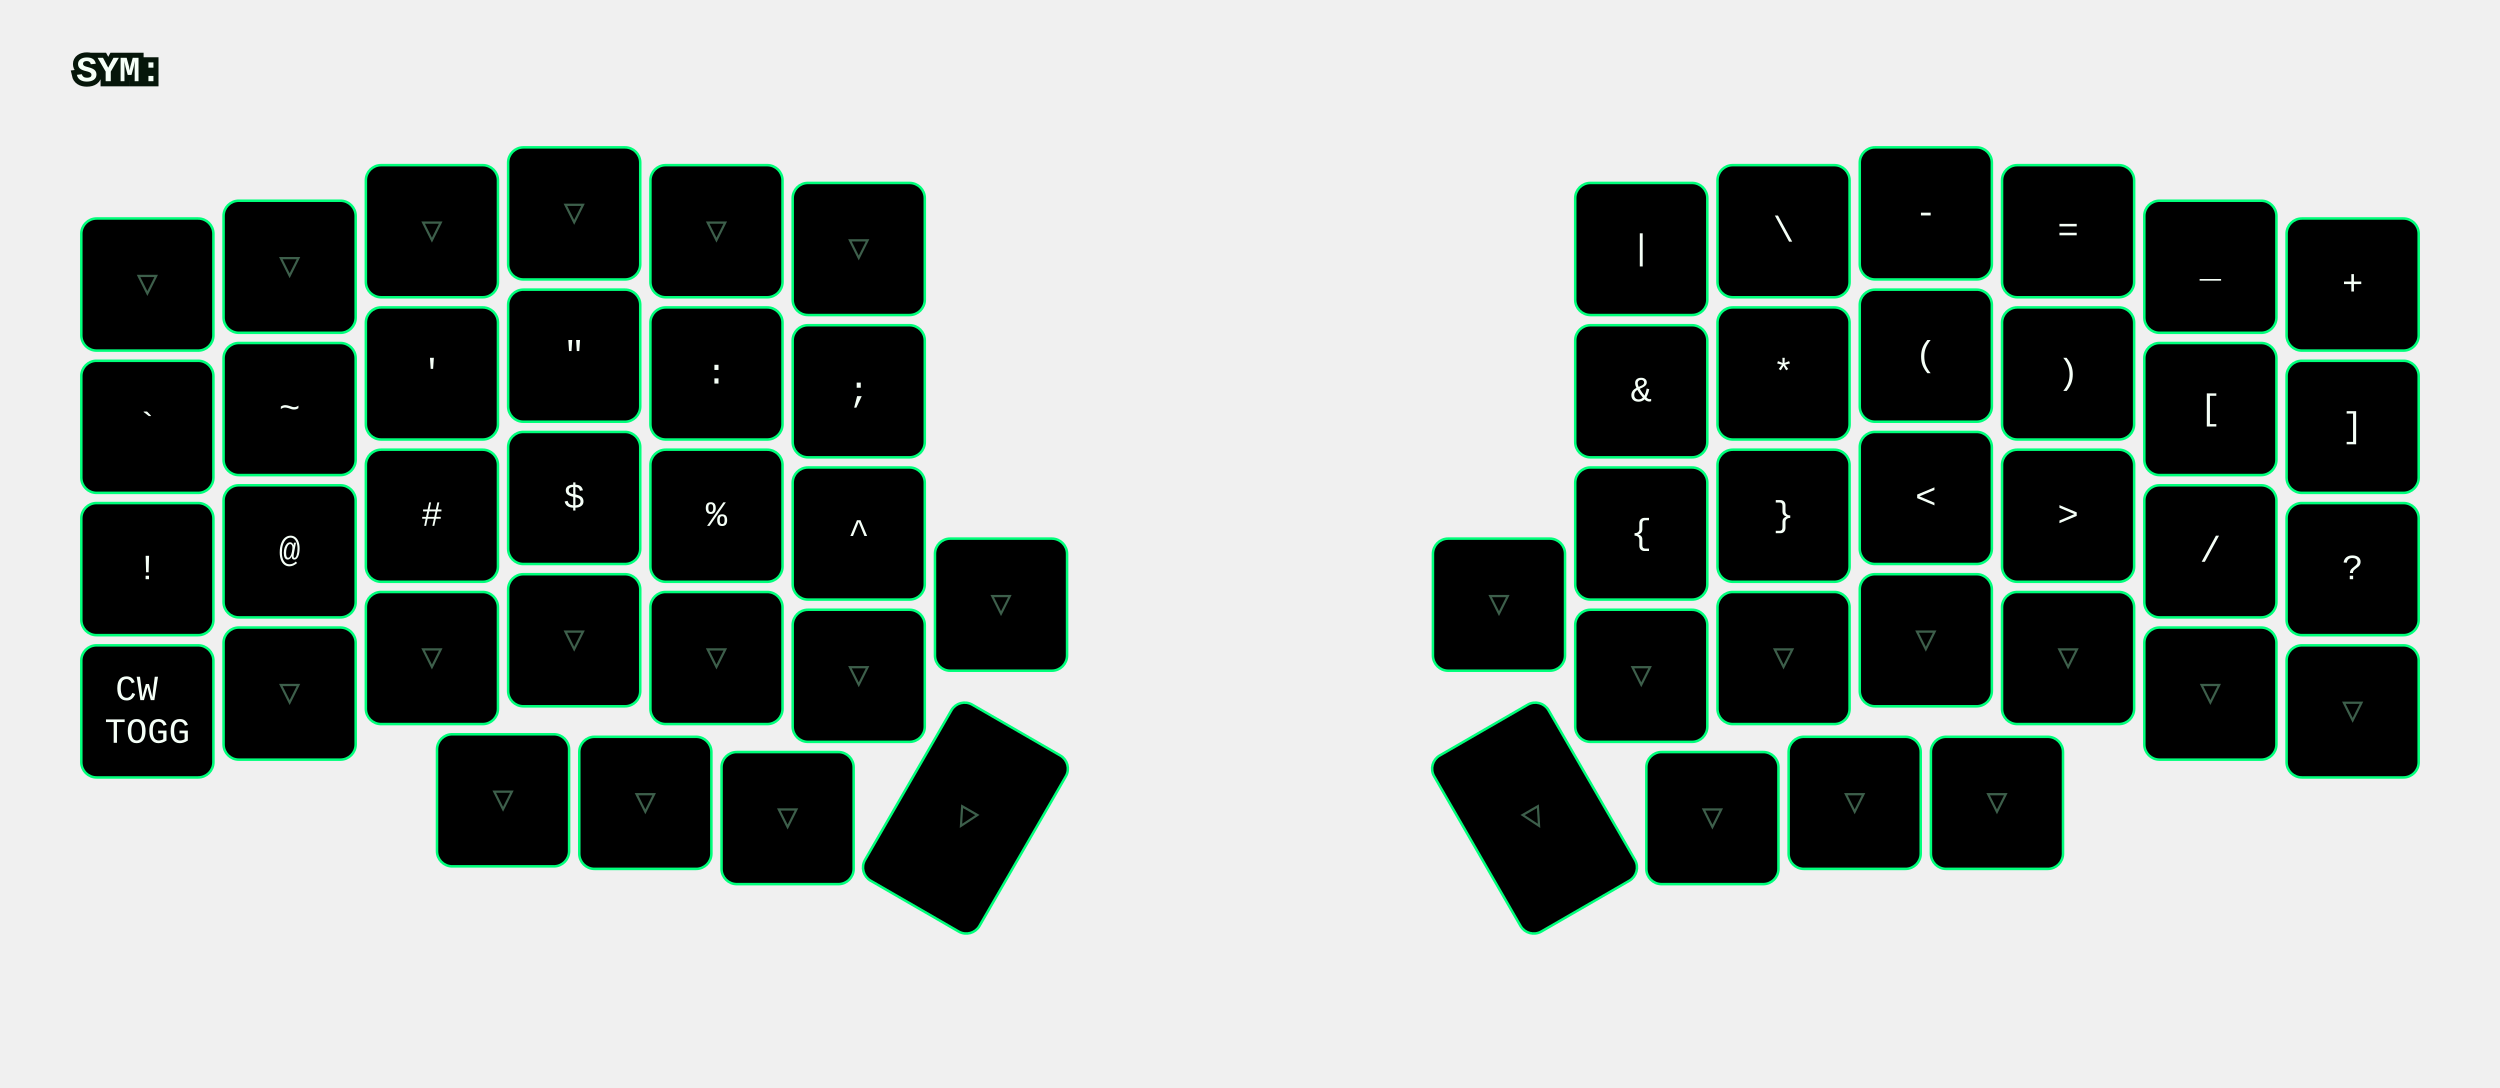
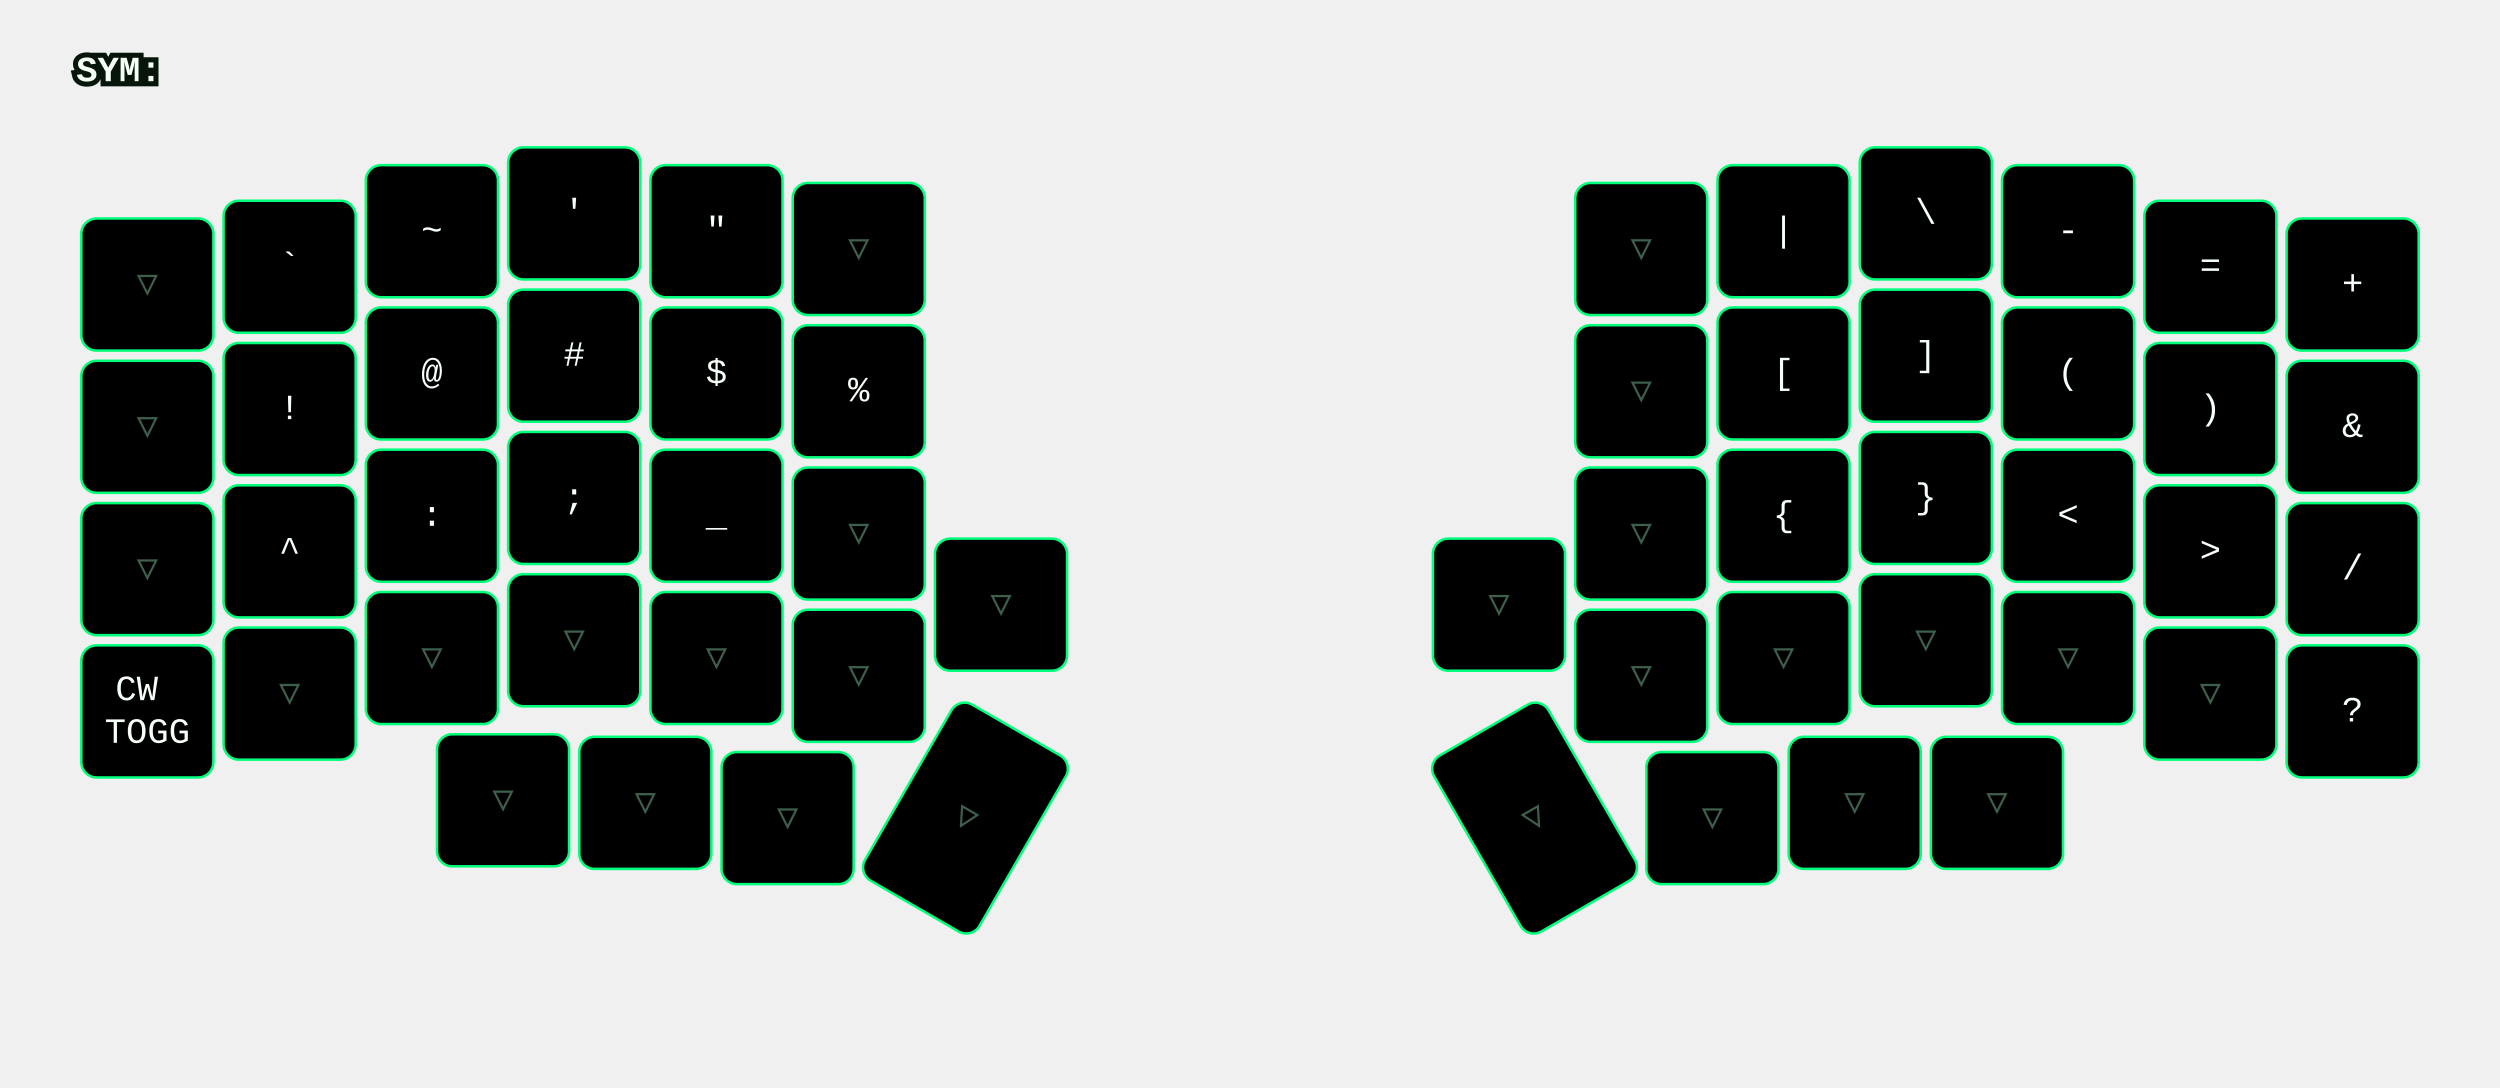
<svg xmlns="http://www.w3.org/2000/svg" width="984" height="428" viewBox="0 0 984 428" class="keymap">
  <style>/* inherit to force styles through use tags */
svg path {
    fill: inherit;
}

/* font and background color specifications */
svg.keymap {
    font-family: SFMono-Regular,Consolas,Liberation Mono,Menlo,monospace;
    font-size: 14px;
    font-kerning: normal;
    text-rendering: optimizeLegibility;
    fill: #24292e;
}

/* default key styling */
rect.key {
    fill: #f6f8fa;
}

rect.key, rect.combo {
    stroke: #c9cccf;
    stroke-width: 1;
}

/* default key side styling, only used is draw_key_sides is set */
rect.side {
    filter: brightness(90%);
}

/* color accent for combo boxes */
rect.combo, rect.combo-separate {
    fill: #cdf;
}

/* color accent for held keys */
rect.held, rect.combo.held {
    fill: #fdd;
}

/* color accent for ghost (optional) keys */
rect.ghost, rect.combo.ghost {
    stroke-dasharray: 4, 4;
    stroke-width: 2;
}

text {
    text-anchor: middle;
    dominant-baseline: middle;
}

/* styling for layer labels */
text.label {
    font-weight: bold;
    text-anchor: start;
    stroke: white;
    stroke-width: 4;
    paint-order: stroke;
}

/* styling for optional footer */
text.footer {
    text-anchor: end;
    dominant-baseline: auto;
    stroke: white;
    stroke-width: 4;
    paint-order: stroke;
}

/* styling for combo tap, and key non-tap label text */
text.combo, text.hold, text.shifted, text.left, text.right {
    font-size: 11px;
}

text.hold {
    text-anchor: middle;
    dominant-baseline: auto;
}

text.shifted {
    text-anchor: middle;
    dominant-baseline: hanging;
}

text.left {
    text-anchor: start;
}

text.right {
    text-anchor: end;
}

text.layer-activator {
    text-decoration: underline;
}

/* styling for hold/shifted label text in combo box */
text.combo.hold, text.combo.shifted, text.combo.left, text.combo.right {
    font-size: 8px;
}

/* lighter symbol for transparent keys */
text.trans {
    fill: #7b7e81;
}

/* styling for combo dendrons */
path.combo {
    stroke-width: 1;
    stroke: gray;
    fill: none;
}

/* Start Tabler Icons Cleanup */
/* cannot use height/width with glyphs */
.icon-tabler &gt; path {
    fill: inherit;
    stroke: inherit;
    stroke-width: 2;
}
/* hide tabler's default box */
.icon-tabler &gt; path[stroke="none"][fill="none"] {
    visibility: hidden;
}
/* End Tabler Icons Cleanup */

svg.keymap { fill: #d1d6db; }
rect.key { fill: #3f4750; }
rect.key, rect.combo { stroke: #60666c; }
rect.combo, rect.combo-separate { fill: #1f3d7a; }
rect.held, rect.combo.held { fill: #854747; }
text.label, text.footer { stroke: black; }
text.trans { fill: #7e8184; }
path.combo { stroke: #7f7f7f; }

svg.keymap {
  background: #06160a;
  fill: #f5fff7;
}
rect.key {
  fill: #000000;
}
rect.key, rect.combo {
  stroke: #00ff7b;
  stroke-width: 1;
}
rect.combo, rect.combo-separate {
  fill: #0d2a18;
}
rect.held, rect.combo.held {
  fill: #133622;
}
text.label, text.footer {
  stroke: #06160a;
}
text.trans {
  fill: #3d5f4b;
}
path.combo {
  stroke: #00ff7b;
}
</style>
  <g transform="translate(30, 0)" class="layer-SYM">
    <text x="0" y="28" class="label" id="SYM">SYM:</text>
    <g transform="translate(0, 56)">
      <g transform="translate(28, 56)" class="key trans keypos-0">
        <rect rx="6" ry="6" x="-26" y="-26" width="52" height="52" class="key trans" />
        <text x="0" y="0" class="key trans tap">▽</text>
      </g>
-       <g transform="translate(84, 49)" class="key trans keypos-1">
-         <rect rx="6" ry="6" x="-26" y="-26" width="52" height="52" class="key trans" />
-         <text x="0" y="0" class="key trans tap">▽</text>
-       </g>
-       <g transform="translate(140, 35)" class="key trans keypos-2">
-         <rect rx="6" ry="6" x="-26" y="-26" width="52" height="52" class="key trans" />
-         <text x="0" y="0" class="key trans tap">▽</text>
-       </g>
-       <g transform="translate(196, 28)" class="key trans keypos-3">
-         <rect rx="6" ry="6" x="-26" y="-26" width="52" height="52" class="key trans" />
-         <text x="0" y="0" class="key trans tap">▽</text>
-       </g>
-       <g transform="translate(252, 35)" class="key trans keypos-4">
-         <rect rx="6" ry="6" x="-26" y="-26" width="52" height="52" class="key trans" />
-         <text x="0" y="0" class="key trans tap">▽</text>
+       <g transform="translate(84, 49)" class="key keypos-1">
+         <rect rx="6" ry="6" x="-26" y="-26" width="52" height="52" class="key" />
+         <text x="0" y="0" class="key tap">`</text>
+       </g>
+       <g transform="translate(140, 35)" class="key keypos-2">
+         <rect rx="6" ry="6" x="-26" y="-26" width="52" height="52" class="key" />
+         <text x="0" y="0" class="key tap">~</text>
+       </g>
+       <g transform="translate(196, 28)" class="key keypos-3">
+         <rect rx="6" ry="6" x="-26" y="-26" width="52" height="52" class="key" />
+         <text x="0" y="0" class="key tap">'</text>
+       </g>
+       <g transform="translate(252, 35)" class="key keypos-4">
+         <rect rx="6" ry="6" x="-26" y="-26" width="52" height="52" class="key" />
+         <text x="0" y="0" class="key tap">"</text>
      </g>
      <g transform="translate(308, 42)" class="key trans keypos-5">
        <rect rx="6" ry="6" x="-26" y="-26" width="52" height="52" class="key trans" />
        <text x="0" y="0" class="key trans tap">▽</text>
      </g>
-       <g transform="translate(616, 42)" class="key keypos-6">
+       <g transform="translate(616, 42)" class="key trans keypos-6">
+         <rect rx="6" ry="6" x="-26" y="-26" width="52" height="52" class="key trans" />
+         <text x="0" y="0" class="key trans tap">▽</text>
+       </g>
+       <g transform="translate(672, 35)" class="key keypos-7">
        <rect rx="6" ry="6" x="-26" y="-26" width="52" height="52" class="key" />
        <text x="0" y="0" class="key tap">|</text>
      </g>
-       <g transform="translate(672, 35)" class="key keypos-7">
+       <g transform="translate(728, 28)" class="key keypos-8">
        <rect rx="6" ry="6" x="-26" y="-26" width="52" height="52" class="key" />
        <text x="0" y="0" class="key tap">\</text>
      </g>
-       <g transform="translate(728, 28)" class="key keypos-8">
+       <g transform="translate(784, 35)" class="key keypos-9">
        <rect rx="6" ry="6" x="-26" y="-26" width="52" height="52" class="key" />
        <text x="0" y="0" class="key tap">-</text>
      </g>
-       <g transform="translate(784, 35)" class="key keypos-9">
+       <g transform="translate(840, 49)" class="key keypos-10">
        <rect rx="6" ry="6" x="-26" y="-26" width="52" height="52" class="key" />
        <text x="0" y="0" class="key tap">=</text>
      </g>
-       <g transform="translate(840, 49)" class="key keypos-10">
+       <g transform="translate(896, 56)" class="key keypos-11">
+         <rect rx="6" ry="6" x="-26" y="-26" width="52" height="52" class="key" />
+         <text x="0" y="0" class="key tap">+</text>
+       </g>
+       <g transform="translate(28, 112)" class="key trans keypos-12">
+         <rect rx="6" ry="6" x="-26" y="-26" width="52" height="52" class="key trans" />
+         <text x="0" y="0" class="key trans tap">▽</text>
+       </g>
+       <g transform="translate(84, 105)" class="key keypos-13">
+         <rect rx="6" ry="6" x="-26" y="-26" width="52" height="52" class="key" />
+         <text x="0" y="0" class="key tap">!</text>
+       </g>
+       <g transform="translate(140, 91)" class="key keypos-14">
+         <rect rx="6" ry="6" x="-26" y="-26" width="52" height="52" class="key" />
+         <text x="0" y="0" class="key tap">@</text>
+       </g>
+       <g transform="translate(196, 84)" class="key keypos-15">
+         <rect rx="6" ry="6" x="-26" y="-26" width="52" height="52" class="key" />
+         <text x="0" y="0" class="key tap">#</text>
+       </g>
+       <g transform="translate(252, 91)" class="key keypos-16">
+         <rect rx="6" ry="6" x="-26" y="-26" width="52" height="52" class="key" />
+         <text x="0" y="0" class="key tap">$</text>
+       </g>
+       <g transform="translate(308, 98)" class="key keypos-17">
+         <rect rx="6" ry="6" x="-26" y="-26" width="52" height="52" class="key" />
+         <text x="0" y="0" class="key tap">%</text>
+       </g>
+       <g transform="translate(616, 98)" class="key trans keypos-18">
+         <rect rx="6" ry="6" x="-26" y="-26" width="52" height="52" class="key trans" />
+         <text x="0" y="0" class="key trans tap">▽</text>
+       </g>
+       <g transform="translate(672, 91)" class="key keypos-19">
+         <rect rx="6" ry="6" x="-26" y="-26" width="52" height="52" class="key" />
+         <text x="0" y="0" class="key tap">[</text>
+       </g>
+       <g transform="translate(728, 84)" class="key keypos-20">
+         <rect rx="6" ry="6" x="-26" y="-26" width="52" height="52" class="key" />
+         <text x="0" y="0" class="key tap">]</text>
+       </g>
+       <g transform="translate(784, 91)" class="key keypos-21">
+         <rect rx="6" ry="6" x="-26" y="-26" width="52" height="52" class="key" />
+         <text x="0" y="0" class="key tap">(</text>
+       </g>
+       <g transform="translate(840, 105)" class="key keypos-22">
+         <rect rx="6" ry="6" x="-26" y="-26" width="52" height="52" class="key" />
+         <text x="0" y="0" class="key tap">)</text>
+       </g>
+       <g transform="translate(896, 112)" class="key keypos-23">
+         <rect rx="6" ry="6" x="-26" y="-26" width="52" height="52" class="key" />
+         <text x="0" y="0" class="key tap">&amp;</text>
+       </g>
+       <g transform="translate(28, 168)" class="key trans keypos-24">
+         <rect rx="6" ry="6" x="-26" y="-26" width="52" height="52" class="key trans" />
+         <text x="0" y="0" class="key trans tap">▽</text>
+       </g>
+       <g transform="translate(84, 161)" class="key keypos-25">
+         <rect rx="6" ry="6" x="-26" y="-26" width="52" height="52" class="key" />
+         <text x="0" y="0" class="key tap">^</text>
+       </g>
+       <g transform="translate(140, 147)" class="key keypos-26">
+         <rect rx="6" ry="6" x="-26" y="-26" width="52" height="52" class="key" />
+         <text x="0" y="0" class="key tap">:</text>
+       </g>
+       <g transform="translate(196, 140)" class="key keypos-27">
+         <rect rx="6" ry="6" x="-26" y="-26" width="52" height="52" class="key" />
+         <text x="0" y="0" class="key tap">;</text>
+       </g>
+       <g transform="translate(252, 147)" class="key keypos-28">
        <rect rx="6" ry="6" x="-26" y="-26" width="52" height="52" class="key" />
        <text x="0" y="0" class="key tap">_</text>
      </g>
-       <g transform="translate(896, 56)" class="key keypos-11">
-         <rect rx="6" ry="6" x="-26" y="-26" width="52" height="52" class="key" />
-         <text x="0" y="0" class="key tap">+</text>
-       </g>
-       <g transform="translate(28, 112)" class="key keypos-12">
-         <rect rx="6" ry="6" x="-26" y="-26" width="52" height="52" class="key" />
-         <text x="0" y="0" class="key tap">`</text>
-       </g>
-       <g transform="translate(84, 105)" class="key keypos-13">
-         <rect rx="6" ry="6" x="-26" y="-26" width="52" height="52" class="key" />
-         <text x="0" y="0" class="key tap">~</text>
-       </g>
-       <g transform="translate(140, 91)" class="key keypos-14">
-         <rect rx="6" ry="6" x="-26" y="-26" width="52" height="52" class="key" />
-         <text x="0" y="0" class="key tap">'</text>
-       </g>
-       <g transform="translate(196, 84)" class="key keypos-15">
-         <rect rx="6" ry="6" x="-26" y="-26" width="52" height="52" class="key" />
-         <text x="0" y="0" class="key tap">"</text>
-       </g>
-       <g transform="translate(252, 91)" class="key keypos-16">
-         <rect rx="6" ry="6" x="-26" y="-26" width="52" height="52" class="key" />
-         <text x="0" y="0" class="key tap">:</text>
-       </g>
-       <g transform="translate(308, 98)" class="key keypos-17">
-         <rect rx="6" ry="6" x="-26" y="-26" width="52" height="52" class="key" />
-         <text x="0" y="0" class="key tap">;</text>
-       </g>
-       <g transform="translate(616, 98)" class="key keypos-18">
-         <rect rx="6" ry="6" x="-26" y="-26" width="52" height="52" class="key" />
-         <text x="0" y="0" class="key tap">&amp;</text>
-       </g>
-       <g transform="translate(672, 91)" class="key keypos-19">
-         <rect rx="6" ry="6" x="-26" y="-26" width="52" height="52" class="key" />
-         <text x="0" y="0" class="key tap">*</text>
-       </g>
-       <g transform="translate(728, 84)" class="key keypos-20">
-         <rect rx="6" ry="6" x="-26" y="-26" width="52" height="52" class="key" />
-         <text x="0" y="0" class="key tap">(</text>
-       </g>
-       <g transform="translate(784, 91)" class="key keypos-21">
-         <rect rx="6" ry="6" x="-26" y="-26" width="52" height="52" class="key" />
-         <text x="0" y="0" class="key tap">)</text>
-       </g>
-       <g transform="translate(840, 105)" class="key keypos-22">
-         <rect rx="6" ry="6" x="-26" y="-26" width="52" height="52" class="key" />
-         <text x="0" y="0" class="key tap">[</text>
-       </g>
-       <g transform="translate(896, 112)" class="key keypos-23">
-         <rect rx="6" ry="6" x="-26" y="-26" width="52" height="52" class="key" />
-         <text x="0" y="0" class="key tap">]</text>
-       </g>
-       <g transform="translate(28, 168)" class="key keypos-24">
-         <rect rx="6" ry="6" x="-26" y="-26" width="52" height="52" class="key" />
-         <text x="0" y="0" class="key tap">!</text>
-       </g>
-       <g transform="translate(84, 161)" class="key keypos-25">
-         <rect rx="6" ry="6" x="-26" y="-26" width="52" height="52" class="key" />
-         <text x="0" y="0" class="key tap">@</text>
-       </g>
-       <g transform="translate(140, 147)" class="key keypos-26">
-         <rect rx="6" ry="6" x="-26" y="-26" width="52" height="52" class="key" />
-         <text x="0" y="0" class="key tap">#</text>
-       </g>
-       <g transform="translate(196, 140)" class="key keypos-27">
-         <rect rx="6" ry="6" x="-26" y="-26" width="52" height="52" class="key" />
-         <text x="0" y="0" class="key tap">$</text>
-       </g>
-       <g transform="translate(252, 147)" class="key keypos-28">
-         <rect rx="6" ry="6" x="-26" y="-26" width="52" height="52" class="key" />
-         <text x="0" y="0" class="key tap">%</text>
-       </g>
-       <g transform="translate(308, 154)" class="key keypos-29">
-         <rect rx="6" ry="6" x="-26" y="-26" width="52" height="52" class="key" />
-         <text x="0" y="0" class="key tap">^</text>
-       </g>
-       <g transform="translate(616, 154)" class="key keypos-30">
+       <g transform="translate(308, 154)" class="key trans keypos-29">
+         <rect rx="6" ry="6" x="-26" y="-26" width="52" height="52" class="key trans" />
+         <text x="0" y="0" class="key trans tap">▽</text>
+       </g>
+       <g transform="translate(616, 154)" class="key trans keypos-30">
+         <rect rx="6" ry="6" x="-26" y="-26" width="52" height="52" class="key trans" />
+         <text x="0" y="0" class="key trans tap">▽</text>
+       </g>
+       <g transform="translate(672, 147)" class="key keypos-31">
        <rect rx="6" ry="6" x="-26" y="-26" width="52" height="52" class="key" />
        <text x="0" y="0" class="key tap">{</text>
      </g>
-       <g transform="translate(672, 147)" class="key keypos-31">
+       <g transform="translate(728, 140)" class="key keypos-32">
        <rect rx="6" ry="6" x="-26" y="-26" width="52" height="52" class="key" />
        <text x="0" y="0" class="key tap">}</text>
      </g>
-       <g transform="translate(728, 140)" class="key keypos-32">
+       <g transform="translate(784, 147)" class="key keypos-33">
        <rect rx="6" ry="6" x="-26" y="-26" width="52" height="52" class="key" />
        <text x="0" y="0" class="key tap">&lt;</text>
      </g>
-       <g transform="translate(784, 147)" class="key keypos-33">
+       <g transform="translate(840, 161)" class="key keypos-34">
        <rect rx="6" ry="6" x="-26" y="-26" width="52" height="52" class="key" />
        <text x="0" y="0" class="key tap">&gt;</text>
      </g>
-       <g transform="translate(840, 161)" class="key keypos-34">
+       <g transform="translate(896, 168)" class="key keypos-35">
        <rect rx="6" ry="6" x="-26" y="-26" width="52" height="52" class="key" />
        <text x="0" y="0" class="key tap">/</text>
-       </g>
-       <g transform="translate(896, 168)" class="key keypos-35">
-         <rect rx="6" ry="6" x="-26" y="-26" width="52" height="52" class="key" />
-         <text x="0" y="0" class="key tap">?</text>
      </g>
      <g transform="translate(28, 224)" class="key keypos-36">
        <rect rx="6" ry="6" x="-26" y="-26" width="52" height="52" class="key" />
        <text x="0" y="0" class="key tap">
          <tspan x="0" dy="-0.6em">CW</tspan>
          <tspan x="0" dy="1.2em">TOGG</tspan>
        </text>
      </g>
      <g transform="translate(84, 217)" class="key trans keypos-37">
        <rect rx="6" ry="6" x="-26" y="-26" width="52" height="52" class="key trans" />
        <text x="0" y="0" class="key trans tap">▽</text>
      </g>
      <g transform="translate(140, 203)" class="key trans keypos-38">
        <rect rx="6" ry="6" x="-26" y="-26" width="52" height="52" class="key trans" />
        <text x="0" y="0" class="key trans tap">▽</text>
      </g>
      <g transform="translate(196, 196)" class="key trans keypos-39">
        <rect rx="6" ry="6" x="-26" y="-26" width="52" height="52" class="key trans" />
        <text x="0" y="0" class="key trans tap">▽</text>
      </g>
      <g transform="translate(252, 203)" class="key trans keypos-40">
        <rect rx="6" ry="6" x="-26" y="-26" width="52" height="52" class="key trans" />
        <text x="0" y="0" class="key trans tap">▽</text>
      </g>
      <g transform="translate(308, 210)" class="key trans keypos-41">
        <rect rx="6" ry="6" x="-26" y="-26" width="52" height="52" class="key trans" />
        <text x="0" y="0" class="key trans tap">▽</text>
      </g>
      <g transform="translate(364, 182)" class="key trans keypos-42">
        <rect rx="6" ry="6" x="-26" y="-26" width="52" height="52" class="key trans" />
        <text x="0" y="0" class="key trans tap">▽</text>
      </g>
      <g transform="translate(560, 182)" class="key trans keypos-43">
        <rect rx="6" ry="6" x="-26" y="-26" width="52" height="52" class="key trans" />
        <text x="0" y="0" class="key trans tap">▽</text>
      </g>
      <g transform="translate(616, 210)" class="key trans keypos-44">
        <rect rx="6" ry="6" x="-26" y="-26" width="52" height="52" class="key trans" />
        <text x="0" y="0" class="key trans tap">▽</text>
      </g>
      <g transform="translate(672, 203)" class="key trans keypos-45">
        <rect rx="6" ry="6" x="-26" y="-26" width="52" height="52" class="key trans" />
        <text x="0" y="0" class="key trans tap">▽</text>
      </g>
      <g transform="translate(728, 196)" class="key trans keypos-46">
        <rect rx="6" ry="6" x="-26" y="-26" width="52" height="52" class="key trans" />
        <text x="0" y="0" class="key trans tap">▽</text>
      </g>
      <g transform="translate(784, 203)" class="key trans keypos-47">
        <rect rx="6" ry="6" x="-26" y="-26" width="52" height="52" class="key trans" />
        <text x="0" y="0" class="key trans tap">▽</text>
      </g>
      <g transform="translate(840, 217)" class="key trans keypos-48">
        <rect rx="6" ry="6" x="-26" y="-26" width="52" height="52" class="key trans" />
        <text x="0" y="0" class="key trans tap">▽</text>
      </g>
-       <g transform="translate(896, 224)" class="key trans keypos-49">
-         <rect rx="6" ry="6" x="-26" y="-26" width="52" height="52" class="key trans" />
-         <text x="0" y="0" class="key trans tap">▽</text>
+       <g transform="translate(896, 224)" class="key keypos-49">
+         <rect rx="6" ry="6" x="-26" y="-26" width="52" height="52" class="key" />
+         <text x="0" y="0" class="key tap">?</text>
      </g>
      <g transform="translate(168, 259)" class="key trans keypos-50">
        <rect rx="6" ry="6" x="-26" y="-26" width="52" height="52" class="key trans" />
        <text x="0" y="0" class="key trans tap">▽</text>
      </g>
      <g transform="translate(224, 260)" class="key trans keypos-51">
        <rect rx="6" ry="6" x="-26" y="-26" width="52" height="52" class="key trans" />
        <text x="0" y="0" class="key trans tap">▽</text>
      </g>
      <g transform="translate(280, 266)" class="key trans keypos-52">
        <rect rx="6" ry="6" x="-26" y="-26" width="52" height="52" class="key trans" />
        <text x="0" y="0" class="key trans tap">▽</text>
      </g>
      <g transform="translate(350, 266) rotate(30.0)" class="key trans keypos-53">
        <rect rx="6" ry="6" x="-26" y="-40" width="52" height="80" class="key trans" />
        <text x="0" y="0" class="key trans tap">▽</text>
      </g>
      <g transform="translate(574, 266) rotate(-30.0)" class="key trans keypos-54">
        <rect rx="6" ry="6" x="-26" y="-40" width="52" height="80" class="key trans" />
        <text x="0" y="0" class="key trans tap">▽</text>
      </g>
      <g transform="translate(644, 266)" class="key trans keypos-55">
        <rect rx="6" ry="6" x="-26" y="-26" width="52" height="52" class="key trans" />
        <text x="0" y="0" class="key trans tap">▽</text>
      </g>
      <g transform="translate(700, 260)" class="key trans keypos-56">
        <rect rx="6" ry="6" x="-26" y="-26" width="52" height="52" class="key trans" />
        <text x="0" y="0" class="key trans tap">▽</text>
      </g>
      <g transform="translate(756, 260)" class="key trans keypos-57">
        <rect rx="6" ry="6" x="-26" y="-26" width="52" height="52" class="key trans" />
        <text x="0" y="0" class="key trans tap">▽</text>
      </g>
    </g>
  </g>
</svg>
